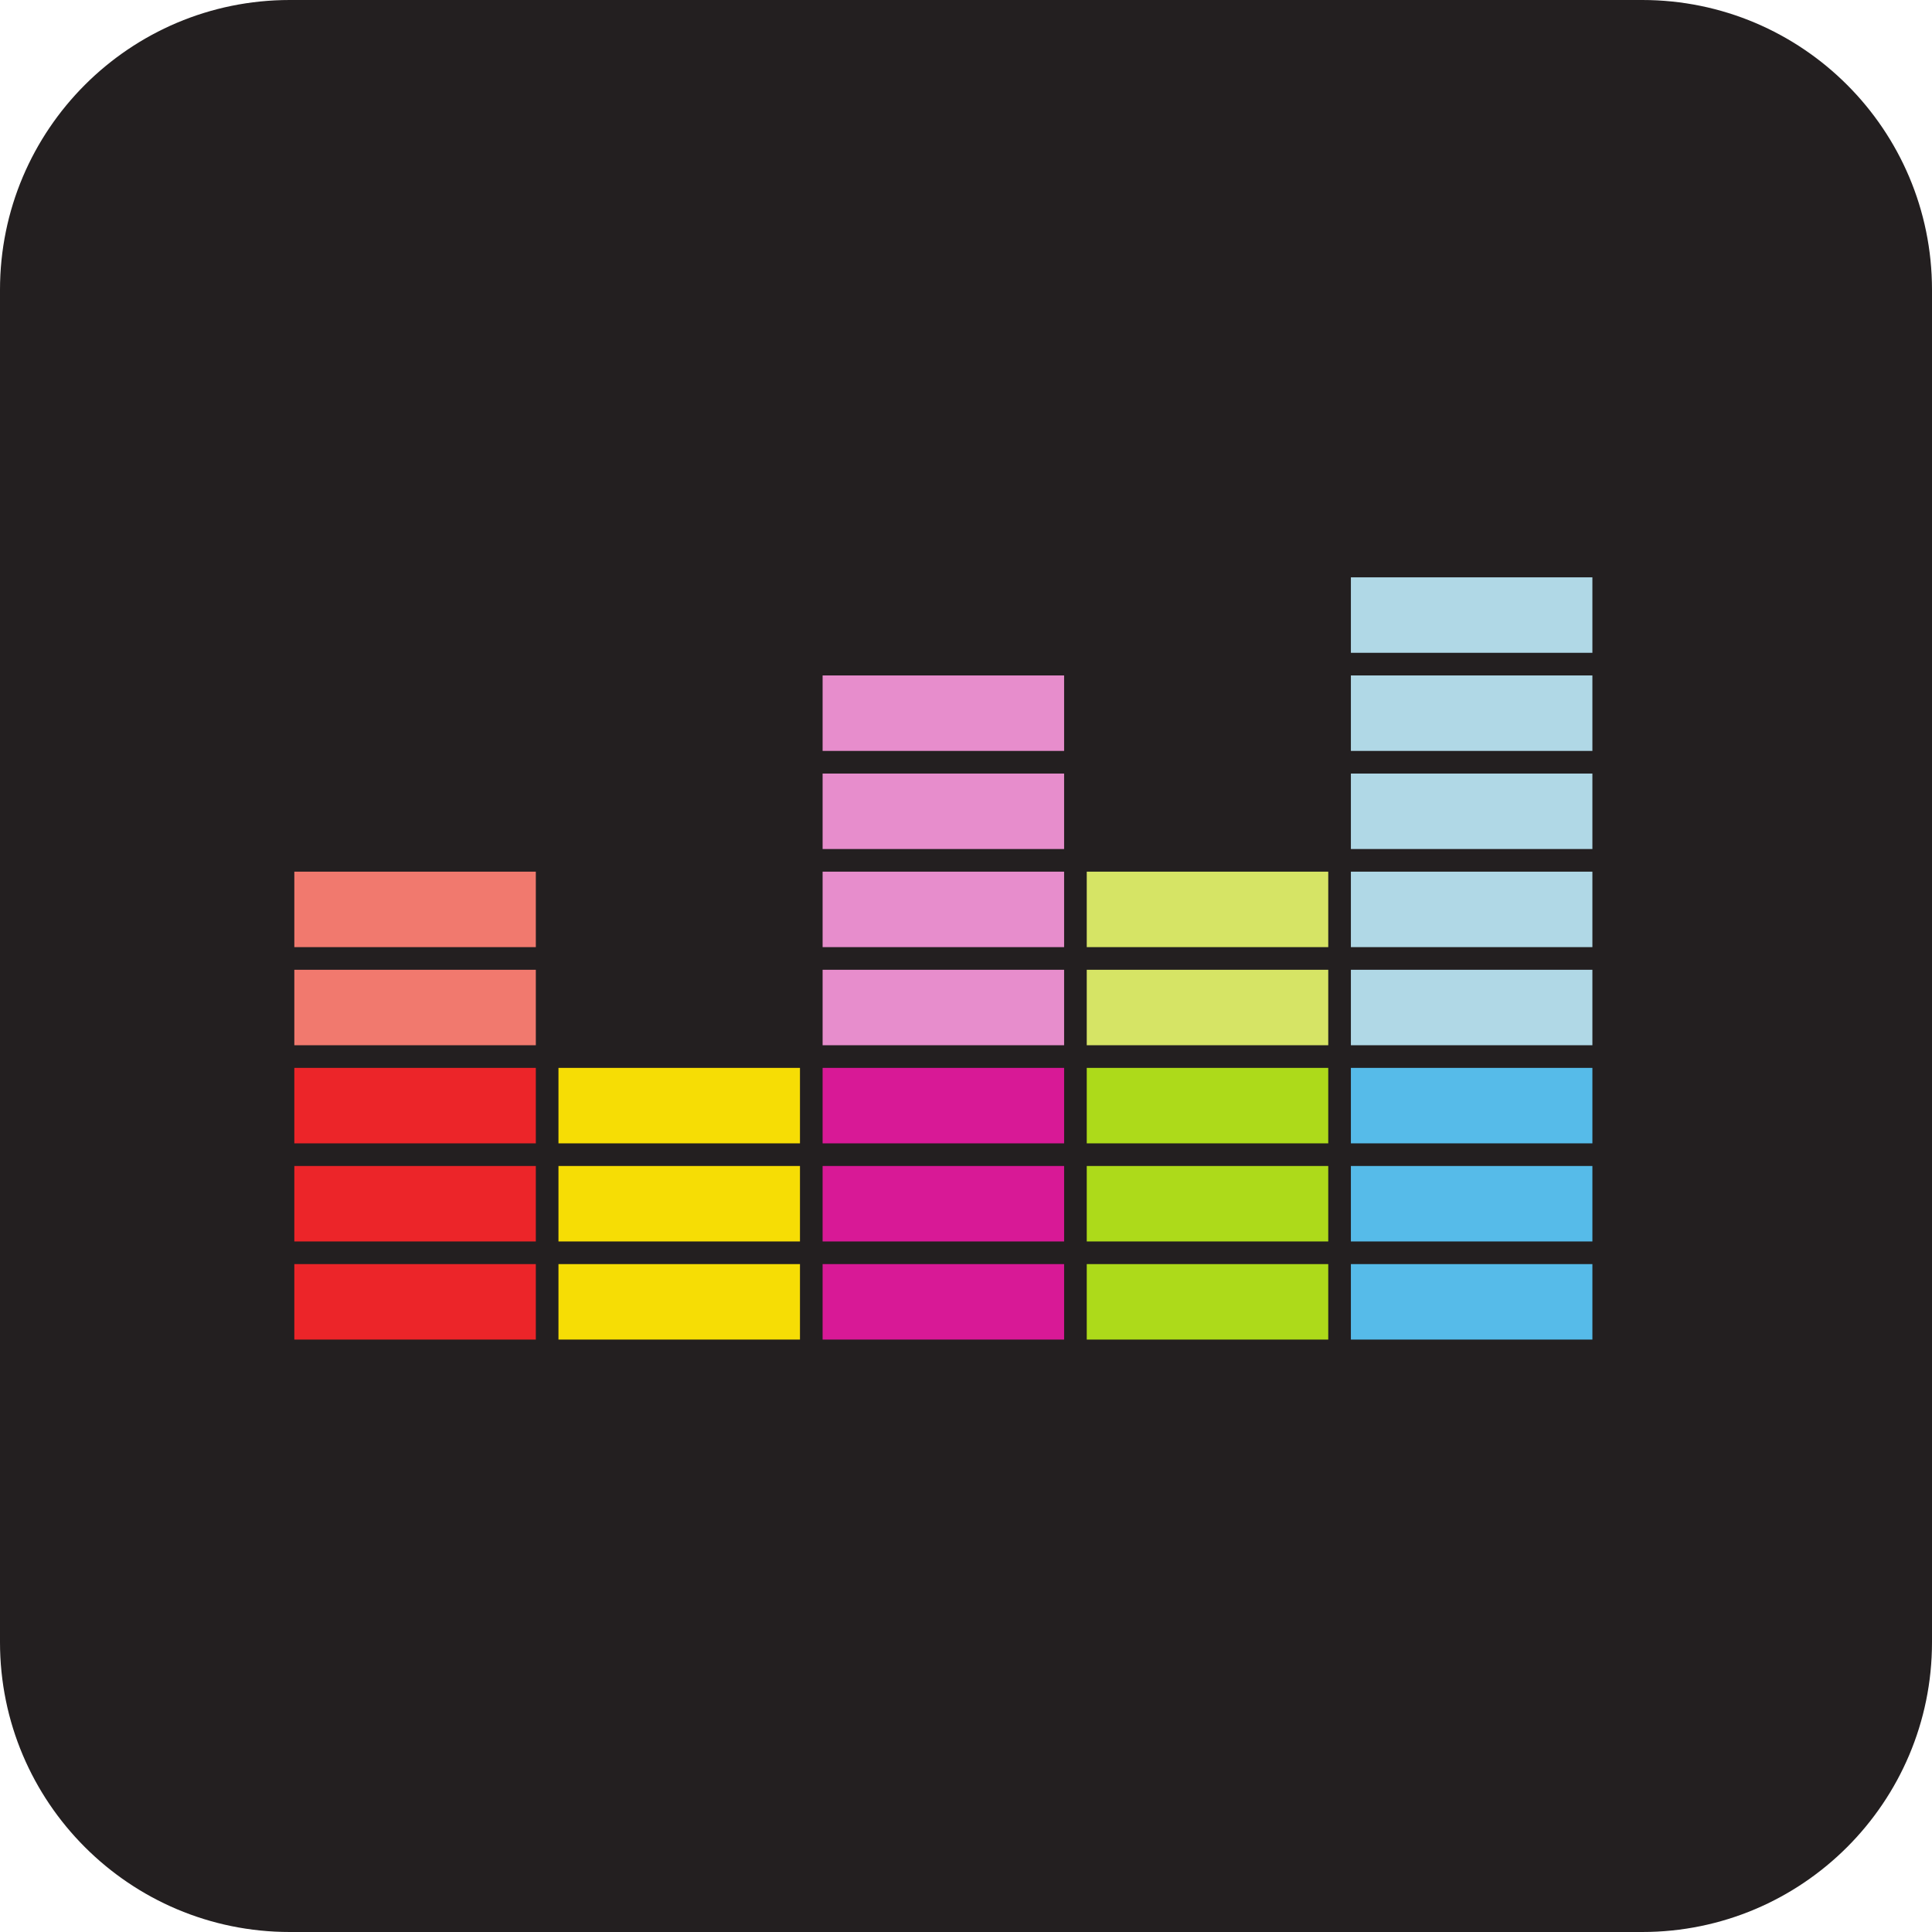
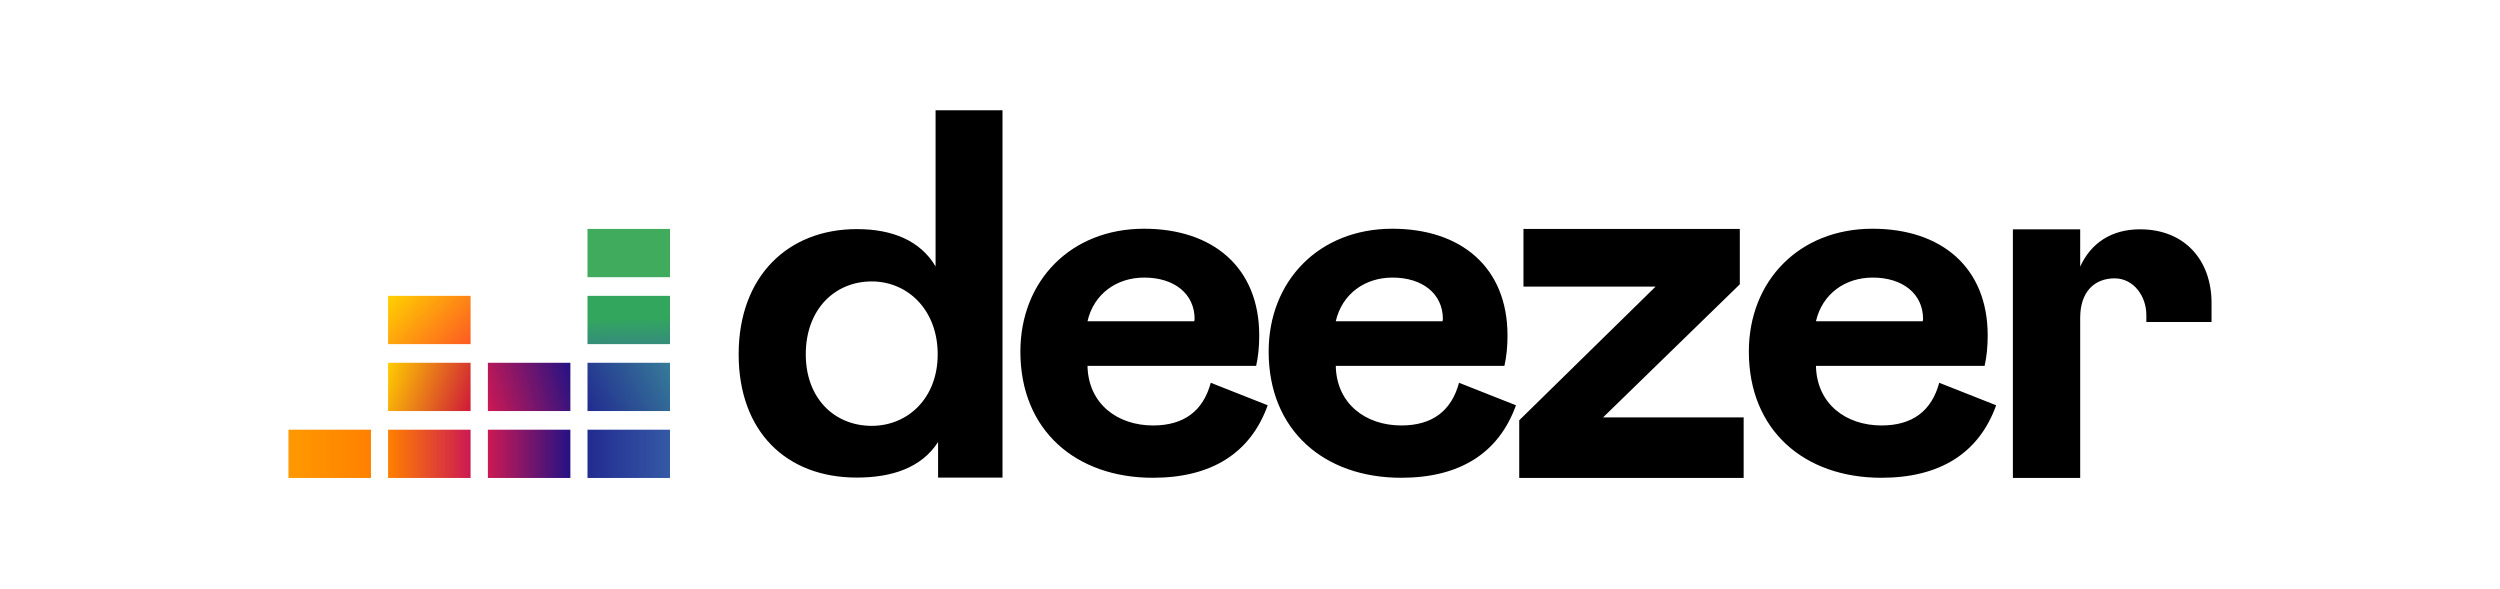
- <svg xmlns="http://www.w3.org/2000/svg" aria-label="Deezer" role="img" fill="none" stroke-width="20" viewBox="0 0 512 512">
-   <rect width="512" height="512" rx="15%" fill="#231f20" />
-   <path stroke="#f1796e" d="M78 241h64m-64 26h64" />
-   <path stroke="#ec2529" d="M78 293h64m-64 26h64m-64 26h64" />
-   <path stroke="#f6dd05" d="M148 293h64m-64 26h64m-64 26h64" />
-   <path stroke="#e78dcc" d="M218 241h64m-64 26h64m-64-52h64m-64-26h64" />
-   <path stroke="#d81996" d="M218 293h64m-64 26h64m-64 26h64" />
-   <path stroke="#d6e465" d="M288 241h64m-64 26h64" />
-   <path stroke="#adda1a" d="M288 293h64m-64 26h64m-64 26h64" />
-   <path stroke="#b0d8e6" d="M358 241h64m-64 26h64m-64-52h64m-64-26h64m-64-26h64" />
-   <path stroke="#56bbe9" d="M358 293h64m-64 26h64m-64 26h64" />
+ <svg xmlns="http://www.w3.org/2000/svg" height="800" width="3400" viewBox="-150 -47.8 1300 286.8">
+   <g transform="translate(0 86.8)">
+     <path d="M234.1 40.1c0 40.1 24.7 64.1 61.4 64.1 18.3 0 33.7-5.1 42.3-18.5v18.5h33.5v-191h-34.8v81.2C328.6-19 314-25 295.7-25c-35.8-.1-61.6 24.4-61.6 65.1zm103.5 0c0 22.9-15.6 37.2-34.3 37.2-19.4 0-34.3-14.3-34.3-37.2 0-23.3 15-37.9 34.3-37.9 18.7 0 34.3 14.8 34.3 37.9zm142 14.8c-4 14.8-14.1 22.2-30 22.2-18.5 0-33.7-11.2-34.1-31h87.7c1.1-4.9 1.6-10.1 1.6-15.8 0-35.5-24.2-55.5-59.9-55.5-38.1 0-64.3 27.1-64.3 63.9 0 41 28.9 65.6 68.9 65.6 30.2 0 50.7-12.6 59.7-37.7zm-64.1-32C418.8 8.6 430.7.2 445 .2c15.6 0 26.2 8.4 26.2 21.6l-.2 1.1zm193.2 32c-4 14.8-14.1 22.2-30 22.2-18.5 0-33.7-11.2-34.1-31h87.7c1.1-4.9 1.6-10.1 1.6-15.8 0-35.5-24.2-55.5-59.9-55.5-38.1 0-64.3 27.1-64.3 63.9 0 41 28.9 65.6 68.9 65.6 30.2 0 50.7-12.6 59.7-37.7zm-64.1-32C547.9 8.6 559.8.2 574.1.2c15.6 0 26.2 8.4 26.2 21.6l-.2 1.1zm212.1 81.5V72.9h-73.1l71.1-69.2v-28.8H642.2v30h68.7L640 74.4v30zm101.7-49.5c-4 14.8-14.1 22.2-30 22.2-18.5 0-33.7-11.2-34.1-31H882c1.1-4.9 1.6-10.1 1.6-15.8 0-35.5-24.2-55.5-59.9-55.5-38.1 0-64.3 27.1-64.3 63.9 0 41 28.9 65.6 68.9 65.6 30.2 0 50.7-12.6 59.7-37.7zm-64.1-32C797.6 8.6 809.5.2 823.8.2 839.4.2 850 8.6 850 21.8l-.2 1.1z" />
+     <path fill-rule="evenodd" clip-rule="evenodd" fill="#40ab5d" d="M155.5-25.1h42.9V0h-42.9z" />
+     <linearGradient gradientTransform="matrix(1.8318 0 0 -1.8318 381.813 477.953)" y2="255.826" x2="-111.943" y1="241.804" x1="-111.722" gradientUnits="userSpaceOnUse" id="a">
+       <stop offset="0" stop-color="#358c7b" />
+       <stop offset=".526" stop-color="#33a65e" />
+     </linearGradient>
+     <path fill="url(#a)" fill-rule="evenodd" clip-rule="evenodd" d="M155.5 9.7h42.9v25.1h-42.9z" />
+     <linearGradient gradientTransform="matrix(1.8318 0 0 -1.8318 381.813 477.953)" y2="235.917" x2="-99.772" y1="223.628" x1="-123.891" gradientUnits="userSpaceOnUse" id="b">
+       <stop offset="0" stop-color="#222b90" />
+       <stop offset="1" stop-color="#367b99" />
+     </linearGradient>
+     <path fill="url(#b)" fill-rule="evenodd" clip-rule="evenodd" d="M155.5 44.5h42.9v25.1h-42.9z" />
+     <linearGradient gradientTransform="matrix(1.8318 0 0 -1.8318 381.813 477.953)" y2="210.773" x2="-185.032" y1="210.773" x1="-208.432" gradientUnits="userSpaceOnUse" id="c">
+       <stop offset="0" stop-color="#f90" />
+       <stop offset="1" stop-color="#ff8000" />
+     </linearGradient>
+     <path fill="url(#c)" fill-rule="evenodd" clip-rule="evenodd" d="M0 79.3h42.9v25.1H0z" />
+     <linearGradient gradientTransform="matrix(1.8318 0 0 -1.8318 381.813 477.953)" y2="210.773" x2="-156.732" y1="210.773" x1="-180.132" gradientUnits="userSpaceOnUse" id="d">
+       <stop offset="0" stop-color="#ff8000" />
+       <stop offset="1" stop-color="#cc1953" />
+     </linearGradient>
+     <path fill="url(#d)" fill-rule="evenodd" clip-rule="evenodd" d="M51.8 79.3h42.9v25.1H51.8z" />
+     <linearGradient gradientTransform="matrix(1.8318 0 0 -1.8318 381.813 477.953)" y2="210.773" x2="-128.432" y1="210.773" x1="-151.832" gradientUnits="userSpaceOnUse" id="e">
+       <stop offset="0" stop-color="#cc1953" />
+       <stop offset="1" stop-color="#241284" />
+     </linearGradient>
+     <path fill="url(#e)" fill-rule="evenodd" clip-rule="evenodd" d="M103.7 79.3h42.9v25.1h-42.9z" />
+     <linearGradient gradientTransform="matrix(1.8318 0 0 -1.8318 381.813 477.953)" y2="210.773" x2="-100.16" y1="210.773" x1="-123.56" gradientUnits="userSpaceOnUse" id="f">
+       <stop offset="0" stop-color="#222b90" />
+       <stop offset="1" stop-color="#3559a6" />
+     </linearGradient>
+     <path fill="url(#f)" fill-rule="evenodd" clip-rule="evenodd" d="M155.5 79.3h42.9v25.1h-42.9z" />
+     <linearGradient gradientTransform="matrix(1.8318 0 0 -1.8318 381.813 477.953)" y2="233.464" x2="-127.508" y1="226.081" x1="-152.755" gradientUnits="userSpaceOnUse" id="g">
+       <stop offset="0" stop-color="#cc1953" />
+       <stop offset="1" stop-color="#241284" />
+     </linearGradient>
+     <path fill="url(#g)" fill-rule="evenodd" clip-rule="evenodd" d="M103.7 44.5h42.9v25.1h-42.9z" />
+     <linearGradient gradientTransform="matrix(1.8318 0 0 -1.8318 381.813 477.953)" y2="225.211" x2="-155.899" y1="234.334" x1="-180.965" gradientUnits="userSpaceOnUse" id="h">
+       <stop offset=".003" stop-color="#fc0" />
+       <stop offset="1" stop-color="#ce1938" />
+     </linearGradient>
+     <path fill="url(#h)" fill-rule="evenodd" clip-rule="evenodd" d="M51.8 44.5h42.9v25.1H51.8z" />
+     <linearGradient gradientTransform="matrix(1.8318 0 0 -1.8318 381.813 477.953)" y2="239.791" x2="-158.699" y1="257.754" x1="-178.165" gradientUnits="userSpaceOnUse" id="i">
+       <stop offset=".003" stop-color="#ffd100" />
+       <stop offset="1" stop-color="#fd5a22" />
+     </linearGradient>
+     <path fill="url(#i)" fill-rule="evenodd" clip-rule="evenodd" d="M51.8 9.7h42.9v25.1H51.8z" />
+     <path d="M966.1 19.6v3.7h33.9v-9.9c0-22.2-13.9-38.3-37.2-38.3-15 0-25.6 7.3-31.1 19.4v-19.4h-35v129.3h35V21.1c0-13.2 7.1-20.5 18-20.5 10 .1 16.4 9.5 16.4 19z" />
+   </g>
</svg>
